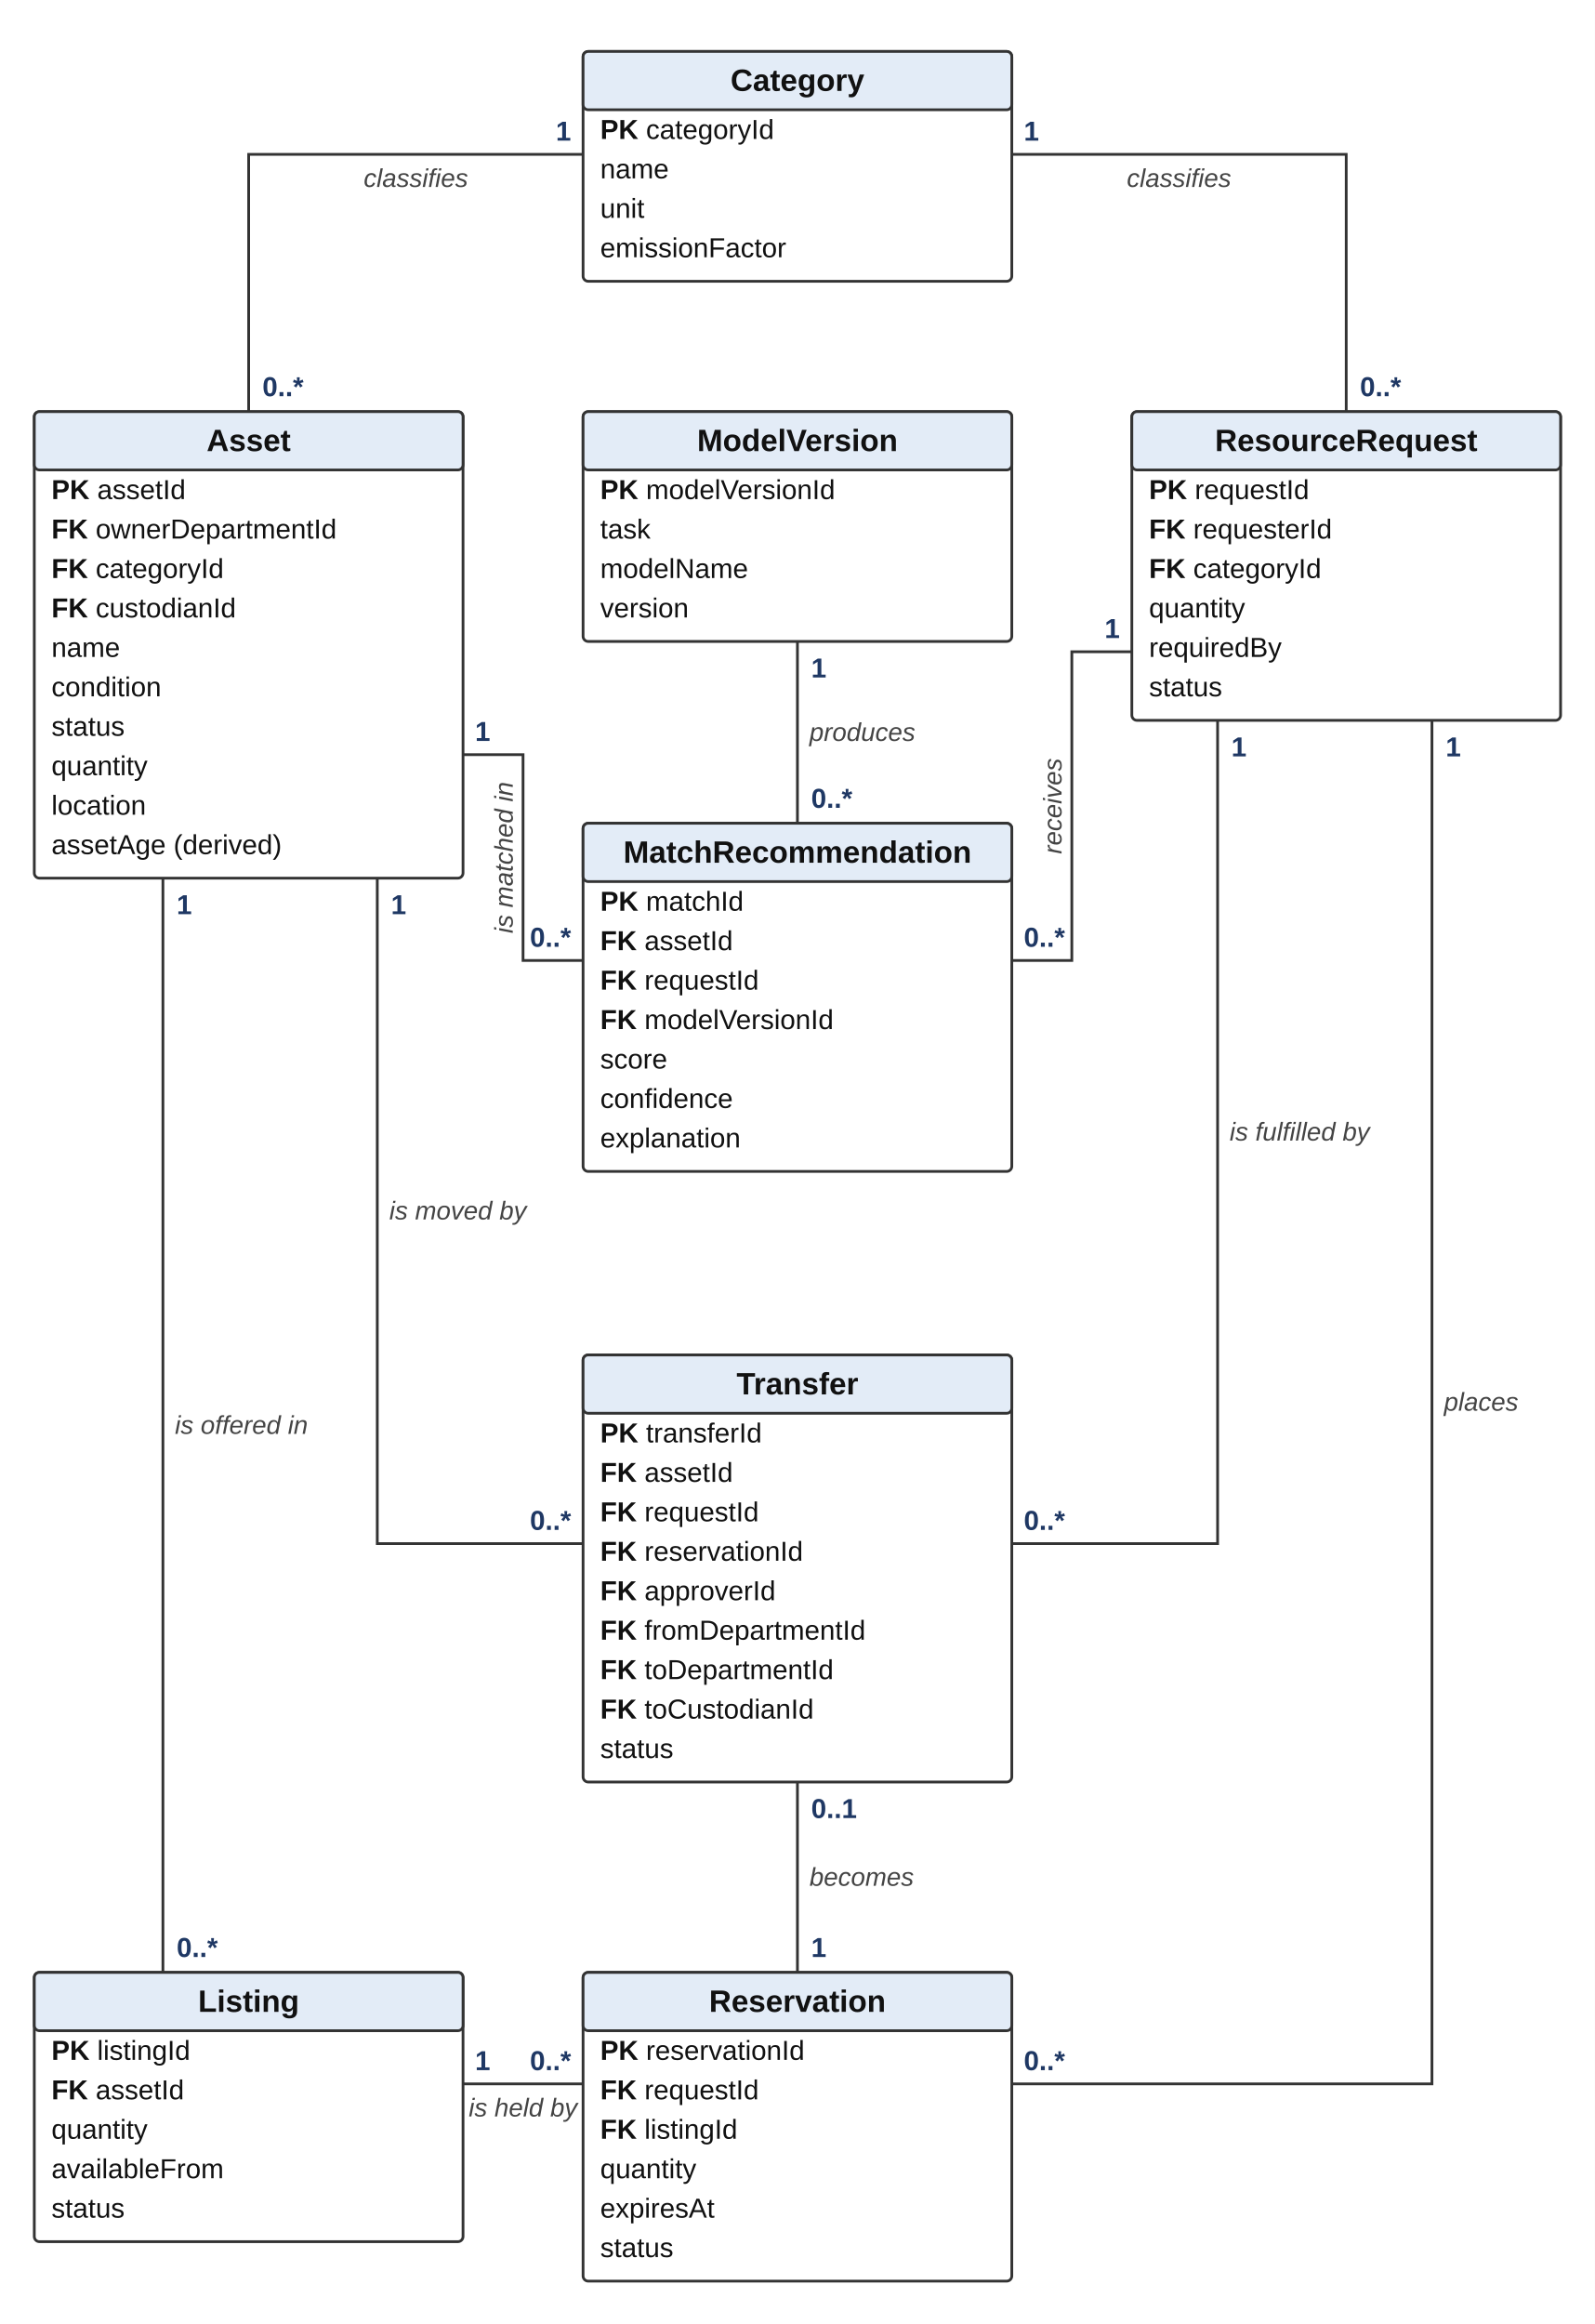
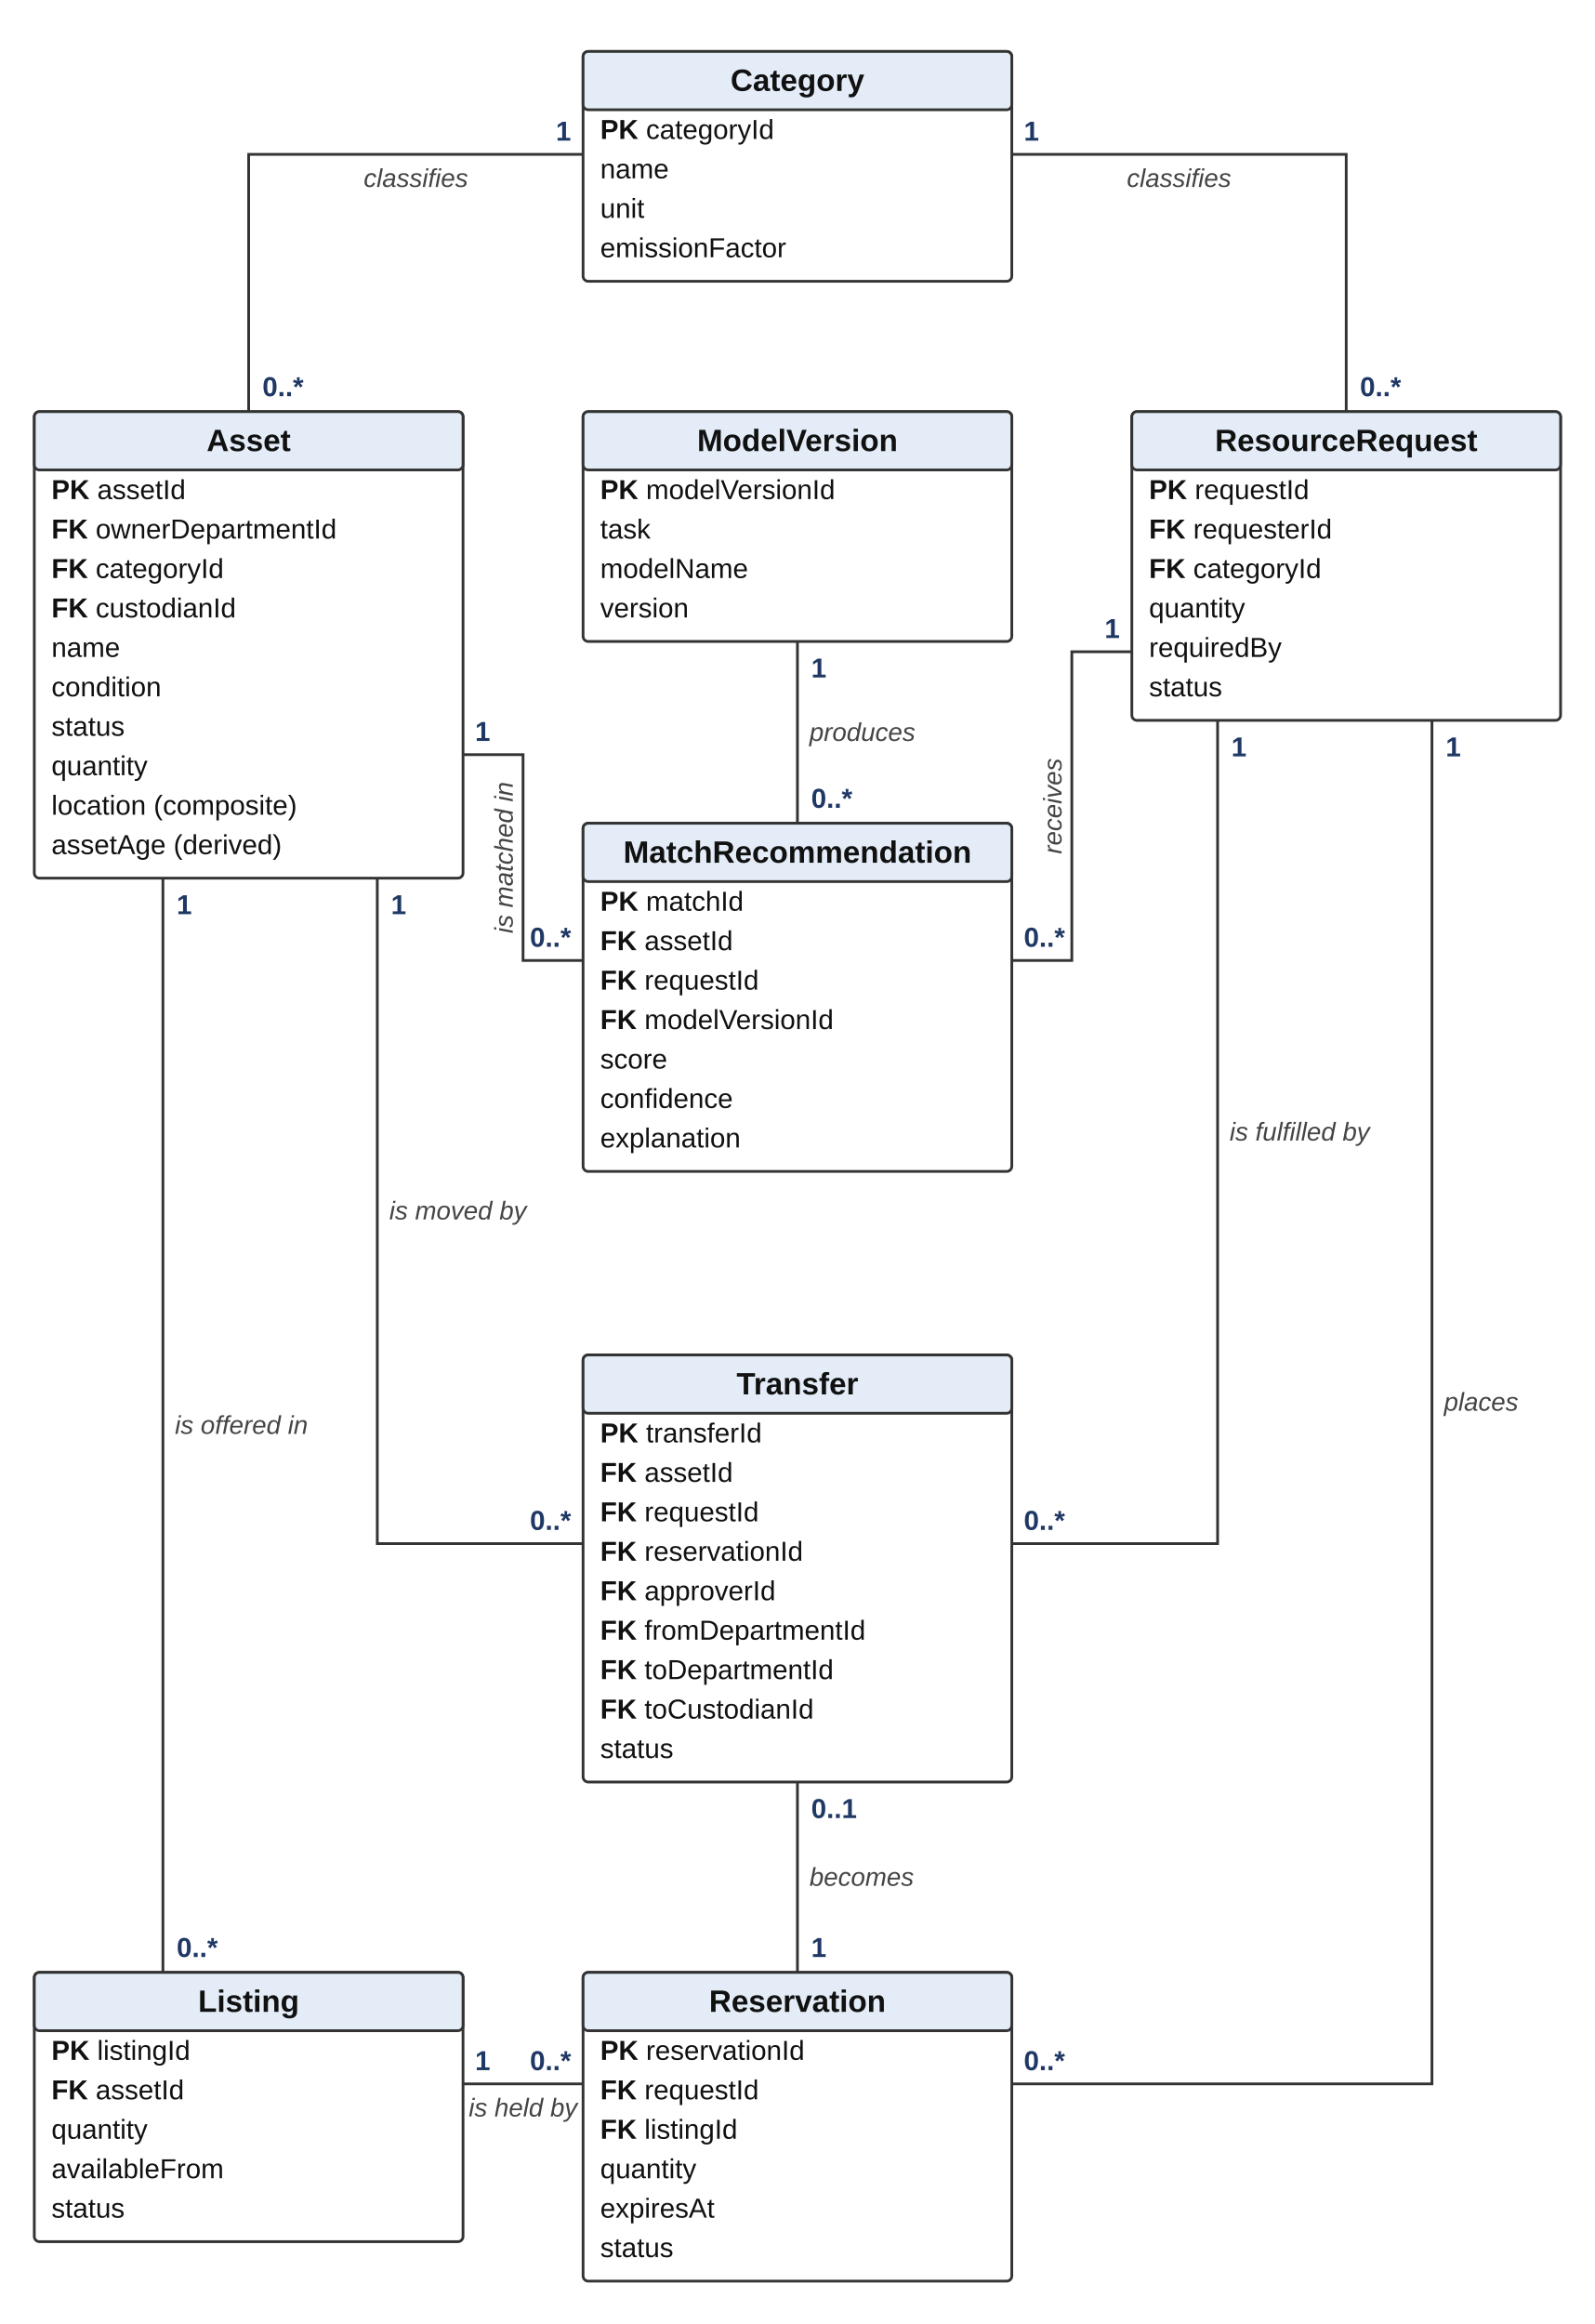
<svg xmlns="http://www.w3.org/2000/svg" width="930" height="1355" viewBox="0 0 930 1355">
  <rect width="100%" height="100%" fill="#fff" />
  <polyline points="340,90 145,90 145,240" fill="none" stroke="#333" stroke-width="1.6" />
  <text x="333" y="82" text-anchor="end" font-family="Segoe UI, Arial, sans-serif" font-size="16" font-weight="700" fill="#1F3864">1</text>
  <text x="153" y="231" text-anchor="start" font-family="Segoe UI, Arial, sans-serif" font-size="16" font-weight="700" fill="#1F3864">0..*</text>
  <text x="242.5" y="109" text-anchor="middle" font-family="Segoe UI, Arial, sans-serif" font-size="15" font-style="italic" fill="#444">classifies</text>
  <polyline points="590,90 785,90 785,240" fill="none" stroke="#333" stroke-width="1.6" />
  <text x="597" y="82" text-anchor="start" font-family="Segoe UI, Arial, sans-serif" font-size="16" font-weight="700" fill="#1F3864">1</text>
  <text x="793" y="231" text-anchor="start" font-family="Segoe UI, Arial, sans-serif" font-size="16" font-weight="700" fill="#1F3864">0..*</text>
  <text x="687.5" y="109" text-anchor="middle" font-family="Segoe UI, Arial, sans-serif" font-size="15" font-style="italic" fill="#444">classifies</text>
  <polyline points="465,374 465,480" fill="none" stroke="#333" stroke-width="1.6" />
  <text x="473" y="395" text-anchor="start" font-family="Segoe UI, Arial, sans-serif" font-size="16" font-weight="700" fill="#1F3864">1</text>
  <text x="473" y="471" text-anchor="start" font-family="Segoe UI, Arial, sans-serif" font-size="16" font-weight="700" fill="#1F3864">0..*</text>
  <text x="472" y="432" text-anchor="start" font-family="Segoe UI, Arial, sans-serif" font-size="15" font-style="italic" fill="#444">produces</text>
  <polyline points="270,440 305,440 305,560 340,560" fill="none" stroke="#333" stroke-width="1.6" />
  <text x="277" y="432" text-anchor="start" font-family="Segoe UI, Arial, sans-serif" font-size="16" font-weight="700" fill="#1F3864">1</text>
  <text x="333" y="552" text-anchor="end" font-family="Segoe UI, Arial, sans-serif" font-size="16" font-weight="700" fill="#1F3864">0..*</text>
  <text x="299" y="500" transform="rotate(-90 299 500)" text-anchor="middle" font-family="Segoe UI, Arial, sans-serif" font-size="15" font-style="italic" fill="#444">is matched in</text>
  <polyline points="660,380 625,380 625,560 590,560" fill="none" stroke="#333" stroke-width="1.6" />
  <text x="653" y="372" text-anchor="end" font-family="Segoe UI, Arial, sans-serif" font-size="16" font-weight="700" fill="#1F3864">1</text>
  <text x="597" y="552" text-anchor="start" font-family="Segoe UI, Arial, sans-serif" font-size="16" font-weight="700" fill="#1F3864">0..*</text>
  <text x="619" y="470" transform="rotate(-90 619 470)" text-anchor="middle" font-family="Segoe UI, Arial, sans-serif" font-size="15" font-style="italic" fill="#444">receives</text>
  <polyline points="220,512 220,900 340,900" fill="none" stroke="#333" stroke-width="1.6" />
  <text x="228" y="533" text-anchor="start" font-family="Segoe UI, Arial, sans-serif" font-size="16" font-weight="700" fill="#1F3864">1</text>
  <text x="333" y="892" text-anchor="end" font-family="Segoe UI, Arial, sans-serif" font-size="16" font-weight="700" fill="#1F3864">0..*</text>
  <text x="227" y="711" text-anchor="start" font-family="Segoe UI, Arial, sans-serif" font-size="15" font-style="italic" fill="#444">is moved by</text>
  <polyline points="710,420 710,900 590,900" fill="none" stroke="#333" stroke-width="1.6" />
  <text x="718" y="441" text-anchor="start" font-family="Segoe UI, Arial, sans-serif" font-size="16" font-weight="700" fill="#1F3864">1</text>
  <text x="597" y="892" text-anchor="start" font-family="Segoe UI, Arial, sans-serif" font-size="16" font-weight="700" fill="#1F3864">0..*</text>
  <text x="717" y="665" text-anchor="start" font-family="Segoe UI, Arial, sans-serif" font-size="15" font-style="italic" fill="#444">is fulfilled by</text>
  <polyline points="465,1150 465,1039" fill="none" stroke="#333" stroke-width="1.6" />
  <text x="473" y="1141" text-anchor="start" font-family="Segoe UI, Arial, sans-serif" font-size="16" font-weight="700" fill="#1F3864">1</text>
  <text x="473" y="1060" text-anchor="start" font-family="Segoe UI, Arial, sans-serif" font-size="16" font-weight="700" fill="#1F3864">0..1</text>
  <text x="472" y="1099.5" text-anchor="start" font-family="Segoe UI, Arial, sans-serif" font-size="15" font-style="italic" fill="#444">becomes</text>
  <polyline points="95,512 95,1150" fill="none" stroke="#333" stroke-width="1.6" />
  <text x="103" y="533" text-anchor="start" font-family="Segoe UI, Arial, sans-serif" font-size="16" font-weight="700" fill="#1F3864">1</text>
  <text x="103" y="1141" text-anchor="start" font-family="Segoe UI, Arial, sans-serif" font-size="16" font-weight="700" fill="#1F3864">0..*</text>
  <text x="102" y="836" text-anchor="start" font-family="Segoe UI, Arial, sans-serif" font-size="15" font-style="italic" fill="#444">is offered in</text>
  <polyline points="270,1215 340,1215" fill="none" stroke="#333" stroke-width="1.6" />
  <text x="277" y="1207" text-anchor="start" font-family="Segoe UI, Arial, sans-serif" font-size="16" font-weight="700" fill="#1F3864">1</text>
  <text x="333" y="1207" text-anchor="end" font-family="Segoe UI, Arial, sans-serif" font-size="16" font-weight="700" fill="#1F3864">0..*</text>
  <text x="305" y="1234" text-anchor="middle" font-family="Segoe UI, Arial, sans-serif" font-size="15" font-style="italic" fill="#444">is held by</text>
  <polyline points="835,420 835,1215 590,1215" fill="none" stroke="#333" stroke-width="1.6" />
  <text x="843" y="441" text-anchor="start" font-family="Segoe UI, Arial, sans-serif" font-size="16" font-weight="700" fill="#1F3864">1</text>
  <text x="597" y="1207" text-anchor="start" font-family="Segoe UI, Arial, sans-serif" font-size="16" font-weight="700" fill="#1F3864">0..*</text>
  <text x="842" y="822.5" text-anchor="start" font-family="Segoe UI, Arial, sans-serif" font-size="15" font-style="italic" fill="#444">places</text>
  <rect x="340" y="30" width="250" height="134" rx="3" fill="#fff" stroke="#333" stroke-width="1.6" />
  <rect x="340" y="30" width="250" height="34" rx="3" fill="#e3ecf7" stroke="#333" stroke-width="1.6" />
  <text x="465" y="53" text-anchor="middle" font-family="Segoe UI, Arial, sans-serif" font-size="18" font-weight="700" fill="#111">Category</text>
  <text x="350" y="81" font-family="Segoe UI, Arial, sans-serif" font-size="16" fill="#111">
    <tspan font-weight="700">PK</tspan> categoryId</text>
  <text x="350" y="104" font-family="Segoe UI, Arial, sans-serif" font-size="16" fill="#111">name</text>
  <text x="350" y="127" font-family="Segoe UI, Arial, sans-serif" font-size="16" fill="#111">unit</text>
  <text x="350" y="150" font-family="Segoe UI, Arial, sans-serif" font-size="16" fill="#111">emissionFactor</text>
  <rect x="20" y="240" width="250" height="272" rx="3" fill="#fff" stroke="#333" stroke-width="1.6" />
  <rect x="20" y="240" width="250" height="34" rx="3" fill="#e3ecf7" stroke="#333" stroke-width="1.6" />
  <text x="145" y="263" text-anchor="middle" font-family="Segoe UI, Arial, sans-serif" font-size="18" font-weight="700" fill="#111">Asset</text>
  <text x="30" y="291" font-family="Segoe UI, Arial, sans-serif" font-size="16" fill="#111">
    <tspan font-weight="700">PK</tspan> assetId</text>
  <text x="30" y="314" font-family="Segoe UI, Arial, sans-serif" font-size="16" fill="#111">
    <tspan font-weight="700">FK</tspan> ownerDepartmentId</text>
  <text x="30" y="337" font-family="Segoe UI, Arial, sans-serif" font-size="16" fill="#111">
    <tspan font-weight="700">FK</tspan> categoryId</text>
  <text x="30" y="360" font-family="Segoe UI, Arial, sans-serif" font-size="16" fill="#111">
    <tspan font-weight="700">FK</tspan> custodianId</text>
  <text x="30" y="383" font-family="Segoe UI, Arial, sans-serif" font-size="16" fill="#111">name</text>
  <text x="30" y="406" font-family="Segoe UI, Arial, sans-serif" font-size="16" fill="#111">condition</text>
  <text x="30" y="429" font-family="Segoe UI, Arial, sans-serif" font-size="16" fill="#111">status</text>
  <text x="30" y="452" font-family="Segoe UI, Arial, sans-serif" font-size="16" fill="#111">quantity</text>
-   <text x="30" y="475" font-family="Segoe UI, Arial, sans-serif" font-size="16" fill="#111">location</text>
+   <text x="30" y="475" font-family="Segoe UI, Arial, sans-serif" font-size="16" fill="#111">location (composite)</text>
  <text x="30" y="498" font-family="Segoe UI, Arial, sans-serif" font-size="16" fill="#111">assetAge (derived)</text>
  <rect x="340" y="240" width="250" height="134" rx="3" fill="#fff" stroke="#333" stroke-width="1.6" />
  <rect x="340" y="240" width="250" height="34" rx="3" fill="#e3ecf7" stroke="#333" stroke-width="1.6" />
  <text x="465" y="263" text-anchor="middle" font-family="Segoe UI, Arial, sans-serif" font-size="18" font-weight="700" fill="#111">ModelVersion</text>
  <text x="350" y="291" font-family="Segoe UI, Arial, sans-serif" font-size="16" fill="#111">
    <tspan font-weight="700">PK</tspan> modelVersionId</text>
  <text x="350" y="314" font-family="Segoe UI, Arial, sans-serif" font-size="16" fill="#111">task</text>
  <text x="350" y="337" font-family="Segoe UI, Arial, sans-serif" font-size="16" fill="#111">modelName</text>
  <text x="350" y="360" font-family="Segoe UI, Arial, sans-serif" font-size="16" fill="#111">version</text>
  <rect x="660" y="240" width="250" height="180" rx="3" fill="#fff" stroke="#333" stroke-width="1.6" />
  <rect x="660" y="240" width="250" height="34" rx="3" fill="#e3ecf7" stroke="#333" stroke-width="1.6" />
  <text x="785" y="263" text-anchor="middle" font-family="Segoe UI, Arial, sans-serif" font-size="18" font-weight="700" fill="#111">ResourceRequest</text>
  <text x="670" y="291" font-family="Segoe UI, Arial, sans-serif" font-size="16" fill="#111">
    <tspan font-weight="700">PK</tspan> requestId</text>
  <text x="670" y="314" font-family="Segoe UI, Arial, sans-serif" font-size="16" fill="#111">
    <tspan font-weight="700">FK</tspan> requesterId</text>
  <text x="670" y="337" font-family="Segoe UI, Arial, sans-serif" font-size="16" fill="#111">
    <tspan font-weight="700">FK</tspan> categoryId</text>
  <text x="670" y="360" font-family="Segoe UI, Arial, sans-serif" font-size="16" fill="#111">quantity</text>
  <text x="670" y="383" font-family="Segoe UI, Arial, sans-serif" font-size="16" fill="#111">requiredBy</text>
  <text x="670" y="406" font-family="Segoe UI, Arial, sans-serif" font-size="16" fill="#111">status</text>
  <rect x="340" y="480" width="250" height="203" rx="3" fill="#fff" stroke="#333" stroke-width="1.6" />
  <rect x="340" y="480" width="250" height="34" rx="3" fill="#e3ecf7" stroke="#333" stroke-width="1.6" />
  <text x="465" y="503" text-anchor="middle" font-family="Segoe UI, Arial, sans-serif" font-size="18" font-weight="700" fill="#111">MatchRecommendation</text>
  <text x="350" y="531" font-family="Segoe UI, Arial, sans-serif" font-size="16" fill="#111">
    <tspan font-weight="700">PK</tspan> matchId</text>
  <text x="350" y="554" font-family="Segoe UI, Arial, sans-serif" font-size="16" fill="#111">
    <tspan font-weight="700">FK</tspan> assetId</text>
  <text x="350" y="577" font-family="Segoe UI, Arial, sans-serif" font-size="16" fill="#111">
    <tspan font-weight="700">FK</tspan> requestId</text>
  <text x="350" y="600" font-family="Segoe UI, Arial, sans-serif" font-size="16" fill="#111">
    <tspan font-weight="700">FK</tspan> modelVersionId</text>
  <text x="350" y="623" font-family="Segoe UI, Arial, sans-serif" font-size="16" fill="#111">score</text>
  <text x="350" y="646" font-family="Segoe UI, Arial, sans-serif" font-size="16" fill="#111">confidence</text>
  <text x="350" y="669" font-family="Segoe UI, Arial, sans-serif" font-size="16" fill="#111">explanation</text>
  <rect x="340" y="790" width="250" height="249" rx="3" fill="#fff" stroke="#333" stroke-width="1.6" />
  <rect x="340" y="790" width="250" height="34" rx="3" fill="#e3ecf7" stroke="#333" stroke-width="1.6" />
  <text x="465" y="813" text-anchor="middle" font-family="Segoe UI, Arial, sans-serif" font-size="18" font-weight="700" fill="#111">Transfer</text>
  <text x="350" y="841" font-family="Segoe UI, Arial, sans-serif" font-size="16" fill="#111">
    <tspan font-weight="700">PK</tspan> transferId</text>
  <text x="350" y="864" font-family="Segoe UI, Arial, sans-serif" font-size="16" fill="#111">
    <tspan font-weight="700">FK</tspan> assetId</text>
  <text x="350" y="887" font-family="Segoe UI, Arial, sans-serif" font-size="16" fill="#111">
    <tspan font-weight="700">FK</tspan> requestId</text>
  <text x="350" y="910" font-family="Segoe UI, Arial, sans-serif" font-size="16" fill="#111">
    <tspan font-weight="700">FK</tspan> reservationId</text>
  <text x="350" y="933" font-family="Segoe UI, Arial, sans-serif" font-size="16" fill="#111">
    <tspan font-weight="700">FK</tspan> approverId</text>
  <text x="350" y="956" font-family="Segoe UI, Arial, sans-serif" font-size="16" fill="#111">
    <tspan font-weight="700">FK</tspan> fromDepartmentId</text>
  <text x="350" y="979" font-family="Segoe UI, Arial, sans-serif" font-size="16" fill="#111">
    <tspan font-weight="700">FK</tspan> toDepartmentId</text>
  <text x="350" y="1002" font-family="Segoe UI, Arial, sans-serif" font-size="16" fill="#111">
    <tspan font-weight="700">FK</tspan> toCustodianId</text>
  <text x="350" y="1025" font-family="Segoe UI, Arial, sans-serif" font-size="16" fill="#111">status</text>
  <rect x="20" y="1150" width="250" height="157" rx="3" fill="#fff" stroke="#333" stroke-width="1.6" />
  <rect x="20" y="1150" width="250" height="34" rx="3" fill="#e3ecf7" stroke="#333" stroke-width="1.6" />
  <text x="145" y="1173" text-anchor="middle" font-family="Segoe UI, Arial, sans-serif" font-size="18" font-weight="700" fill="#111">Listing</text>
  <text x="30" y="1201" font-family="Segoe UI, Arial, sans-serif" font-size="16" fill="#111">
    <tspan font-weight="700">PK</tspan> listingId</text>
  <text x="30" y="1224" font-family="Segoe UI, Arial, sans-serif" font-size="16" fill="#111">
    <tspan font-weight="700">FK</tspan> assetId</text>
  <text x="30" y="1247" font-family="Segoe UI, Arial, sans-serif" font-size="16" fill="#111">quantity</text>
  <text x="30" y="1270" font-family="Segoe UI, Arial, sans-serif" font-size="16" fill="#111">availableFrom</text>
  <text x="30" y="1293" font-family="Segoe UI, Arial, sans-serif" font-size="16" fill="#111">status</text>
  <rect x="340" y="1150" width="250" height="180" rx="3" fill="#fff" stroke="#333" stroke-width="1.6" />
  <rect x="340" y="1150" width="250" height="34" rx="3" fill="#e3ecf7" stroke="#333" stroke-width="1.6" />
  <text x="465" y="1173" text-anchor="middle" font-family="Segoe UI, Arial, sans-serif" font-size="18" font-weight="700" fill="#111">Reservation</text>
  <text x="350" y="1201" font-family="Segoe UI, Arial, sans-serif" font-size="16" fill="#111">
    <tspan font-weight="700">PK</tspan> reservationId</text>
  <text x="350" y="1224" font-family="Segoe UI, Arial, sans-serif" font-size="16" fill="#111">
    <tspan font-weight="700">FK</tspan> requestId</text>
  <text x="350" y="1247" font-family="Segoe UI, Arial, sans-serif" font-size="16" fill="#111">
    <tspan font-weight="700">FK</tspan> listingId</text>
  <text x="350" y="1270" font-family="Segoe UI, Arial, sans-serif" font-size="16" fill="#111">quantity</text>
  <text x="350" y="1293" font-family="Segoe UI, Arial, sans-serif" font-size="16" fill="#111">expiresAt</text>
  <text x="350" y="1316" font-family="Segoe UI, Arial, sans-serif" font-size="16" fill="#111">status</text>
</svg>
